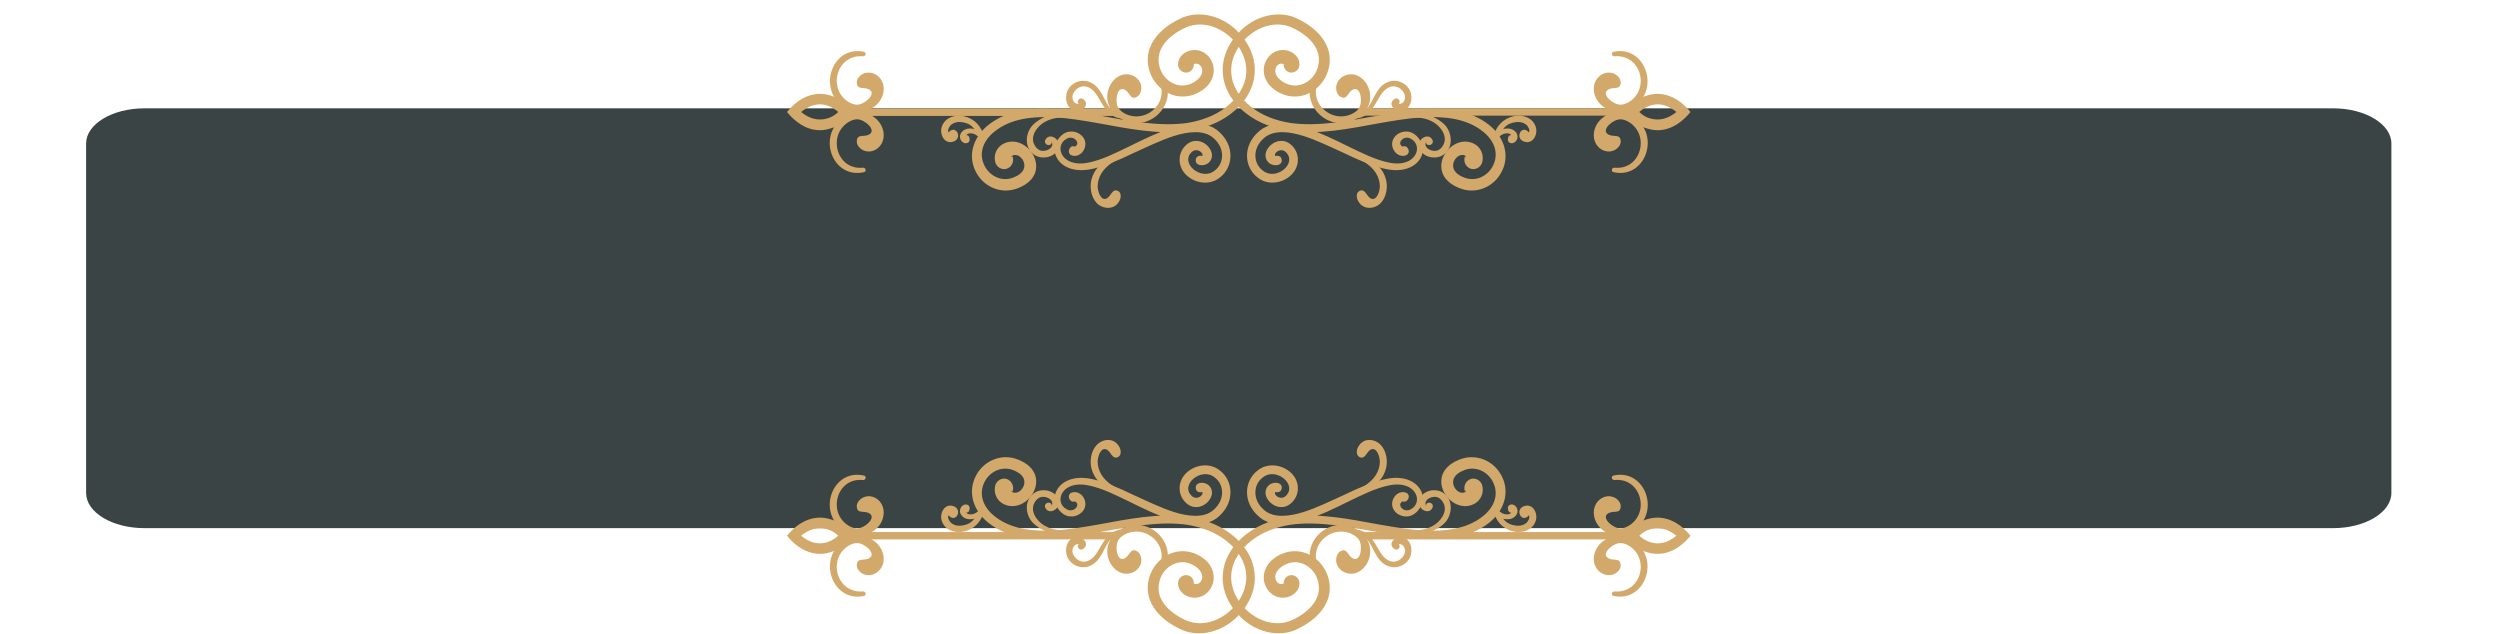
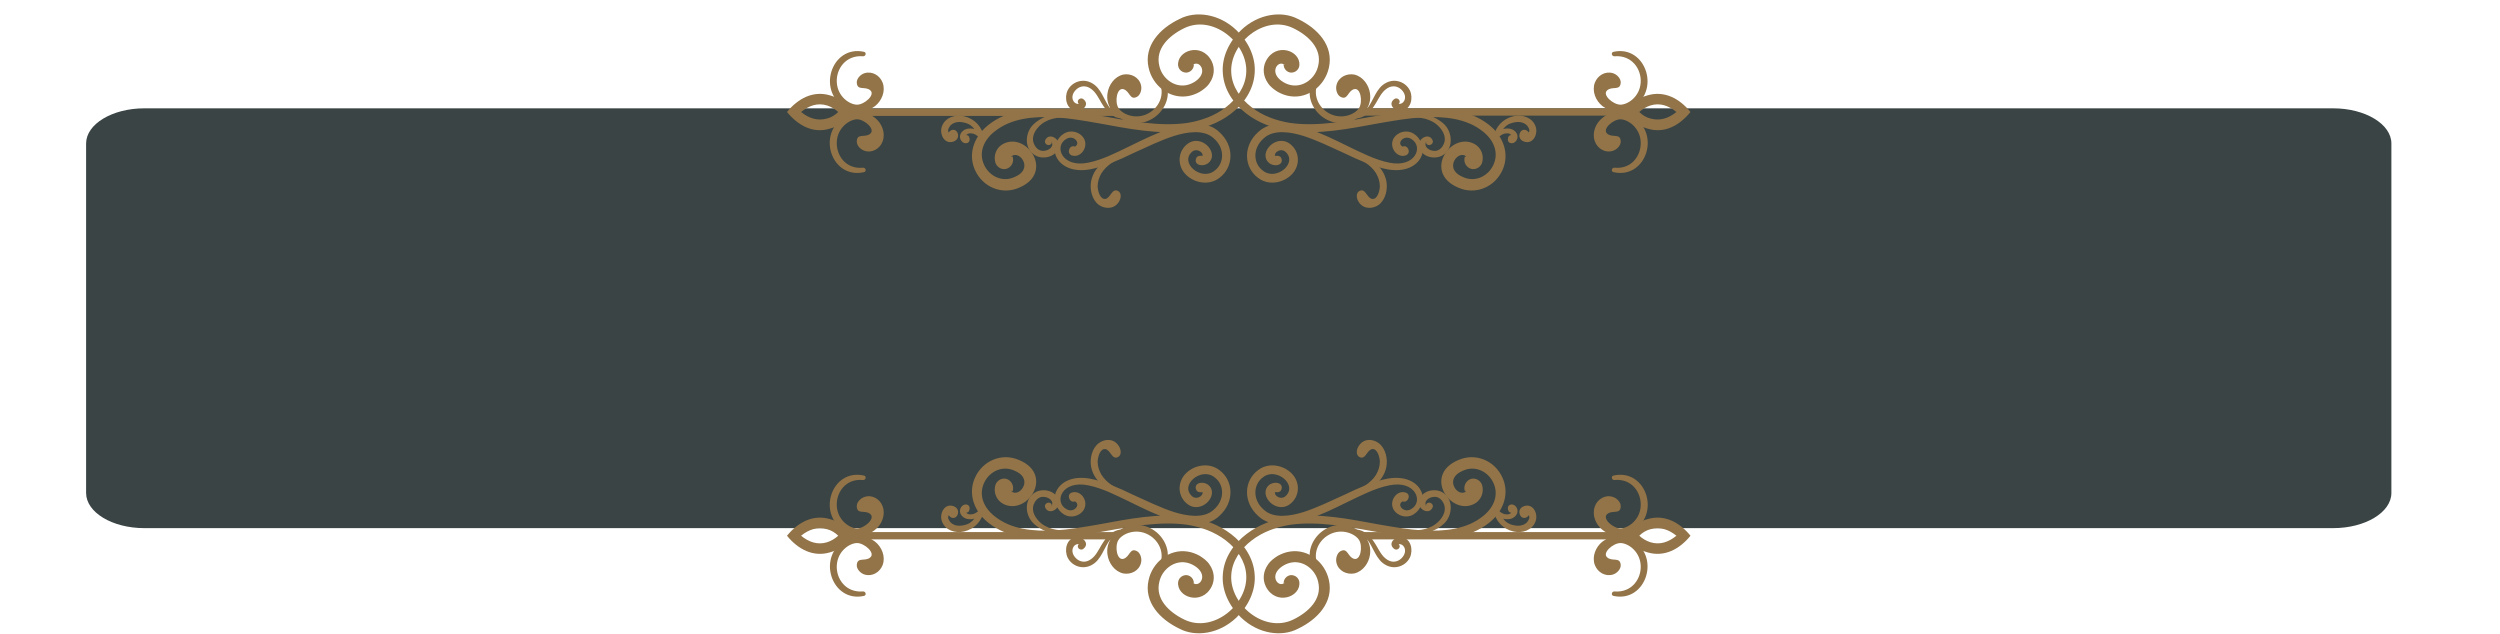
<svg xmlns="http://www.w3.org/2000/svg" version="1.1" id="Calque_1" x="0px" y="0px" viewBox="0 0 888.5 225.1" style="enable-background:new 0 0 888.5 225.1;" xml:space="preserve">
  <style type="text/css">
	.st0{fill:#3A4444;}
- 	.st1{fill:#D2A96A;}
+ 	.st1{fill:#927448;}
</style>
  <path class="st0" d="M829.2,187.7H51.3c-11.4,0-20.7-5.6-20.7-12.5V51c0-6.9,9.3-12.5,20.7-12.5h777.9c11.4,0,20.7,5.6,20.7,12.5  v124.2C849.9,182.1,840.6,187.7,829.2,187.7z" />
  <g>
    <g>
      <path class="st1" d="M359.8,55.4c0,0.3-0.1,0.4-0.2,0.4s-0.2,0-0.1-0.2c0.3-0.4,0.9-0.6,1.6-0.5c2.4,0.2,5.5,5.3-0.5,7.8    c-4.3,2-8.9-0.2-10.8-4.2c-2.1-4.4-0.2-8.9,3.6-11.9c5.9-4.8,13.9-5.5,21.5-5.1c5.2,0.3,10.3,1.2,15.5,2.1    c10.4,1.9,21.5,4.2,31.9,2.7c5.4-0.8,10.8-2.7,15.2-6.1c4.6-3.5,8-8.5,8.4-14.3c0.5-5.9-2.4-11.5-6.5-15.4    c-6.2-5.9-14.5-6.9-20.1-4c-7.2,3.4-12.8,9.6-11.1,17.3c1.4,6.5,7.4,11.1,13.7,10.2c1.6-0.2,3.1-0.8,4.4-1.5    c1.3-0.8,2.7-1.8,3.6-3.2c1.6-2.3,2-5.2,0.7-7.8c-3.5-6.8-12.4-3.8-11.9,1.6c0.2,1.5,1.5,2.6,3.1,2.5c1.5-0.2,2.6-1.5,2.5-3.1    c0,0.1-0.3,0.5-0.3,0.4c-0.1-0.1,0.2-0.3,0.6-0.4c1.8-0.6,3.7,2,2,4.5c-1,1.5-3.2,2.8-5.2,3.1c-4.3,0.7-8.5-2.6-9.4-7    c-1.4-5.9,3.3-10.6,8.9-13.3c10.3-5,22.8,5.5,22,16c-0.3,4.8-3.3,9.1-7.2,12.1c-4,3.1-8.8,4.8-13.8,5.6c-9.8,1.4-21-0.8-31-2.6    c-5.2-0.9-10.4-1.9-15.8-2.3c-8.4-0.6-17,0.3-23.7,5.5c-1.1,0.9-2.2,1.9-3.1,3.1c-3.2,4.3-3.6,9-1.8,13c2.7,6.1,9.6,9,15.7,6.3    c12.7-5.3,2.8-19.9-5.6-15.6c-2.4,1.2-3.8,4.2-2.7,7.1c0.8,1.6,2.7,2.4,4.3,1.6S360.5,57.1,359.8,55.4z" />
    </g>
    <g>
      <path class="st1" d="M520.7,55.4c0,0.3,0.1,0.4,0.2,0.4c0.1,0,0.2,0,0.1-0.2c-0.3-0.4-0.9-0.6-1.6-0.5c-2.4,0.2-5.5,5.3,0.5,7.8    c4.3,2,8.9-0.2,10.8-4.2c2.1-4.4,0.2-8.9-3.6-11.9c-5.9-4.8-13.9-5.5-21.5-5.1c-5.2,0.3-10.3,1.2-15.5,2.1    c-10.4,1.9-21.5,4.2-31.9,2.7c-5.4-0.8-10.8-2.7-15.2-6.1c-4.6-3.5-8-8.5-8.4-14.3c-0.5-5.9,2.4-11.5,6.5-15.4    c6.2-5.9,14.5-6.9,20.1-4c7.2,3.4,12.8,9.6,11.1,17.3c-1.4,6.5-7.4,11.1-13.7,10.2c-1.6-0.2-3.1-0.8-4.4-1.5    c-1.3-0.8-2.7-1.8-3.6-3.2c-1.6-2.3-2-5.2-0.7-7.8c3.5-6.8,12.4-3.8,11.9,1.6c-0.2,1.5-1.5,2.6-3.1,2.5c-1.5-0.2-2.6-1.5-2.5-3.1    c0,0.1,0.3,0.5,0.3,0.4c0.1-0.1-0.2-0.3-0.6-0.4c-1.8-0.6-3.7,2-2,4.5c1,1.5,3.2,2.8,5.2,3.1c4.3,0.7,8.5-2.6,9.4-7    c1.4-5.9-3.3-10.6-8.9-13.3c-10.3-5-22.8,5.5-22,16c0.3,4.8,3.3,9.1,7.2,12.1c4,3.1,8.8,4.8,13.8,5.6c9.8,1.4,21-0.8,31-2.6    c5.2-0.9,10.4-1.9,15.8-2.3c8.4-0.6,17,0.3,23.7,5.5c1.1,0.9,2.2,1.9,3.1,3.1c3.2,4.3,3.6,9,1.8,13c-2.7,6.1-9.6,9-15.7,6.3    c-12.7-5.3-2.8-19.9,5.6-15.6c2.4,1.2,3.8,4.2,2.7,7.1c-0.8,1.6-2.7,2.4-4.3,1.6S520,57.1,520.7,55.4z" />
    </g>
    <g>
      <path class="st1" d="M380.8,55.2c3.3,1.2,6.3-3.1,4.3-6.2c-1.3-2-4.4-3.1-7-1.5c-2.4,1.4-4.3,5.2-2.6,8.4c1.5,3,5.5,5.4,11.8,4.3    c2.8-0.5,5.4-1.4,7.9-2.4s5-2.1,7.4-3.3c4.9-2.2,9.7-4.6,14.7-6.2c4.5-1.4,10.5-2.4,14,0.8c4.2,3.6,3.8,9.1,0.3,11.6    c-4.7,3.7-12.5-2.8-7.9-6.8c1.6-1.3,3.6,0.1,3.7,1.1c0,0.3,0,0.4-0.1,0.4c-0.2,0-2-0.4-2.3,1.2c-0.5,2.3,2.9,2.8,4.6,1.2    c3.9-3.6-3-10.8-8-6.3c-2.6,2.3-3.2,6.2-1.1,9.4c2.7,3.9,8.8,5.5,12.9,2.3c5-3.7,5.5-11.4-0.2-16.4c-4.3-4-11.2-3-16.8-1.3    c-5.3,1.7-10.1,4.1-15,6.5c-4.8,2.3-9.6,4.8-14.6,5.8c-9.5,2-12.4-6-7.7-8.5c2.5-1.4,5,1.5,3.1,2.7c-0.3,0.2-0.5,0.1-0.2,0.1    C380.2,51.3,378.9,54.3,380.8,55.2z" />
    </g>
    <g>
      <path class="st1" d="M499.7,55.2c-3.3,1.2-6.3-3.1-4.3-6.2c1.3-2,4.4-3.1,7-1.5c2.4,1.4,4.3,5.2,2.6,8.4c-1.5,3-5.5,5.4-11.8,4.3    c-2.8-0.5-5.4-1.4-7.9-2.4s-5-2.1-7.4-3.3c-4.9-2.2-9.7-4.6-14.7-6.2c-4.5-1.4-10.5-2.4-14,0.8c-4.2,3.6-3.8,9.1-0.3,11.6    c4.7,3.7,12.5-2.8,7.9-6.8c-1.6-1.3-3.6,0.1-3.7,1.1c0,0.3,0,0.4,0.1,0.4c0.2,0,2-0.4,2.3,1.2c0.5,2.3-2.9,2.8-4.6,1.2    c-3.9-3.6,3-10.8,8-6.3c2.6,2.3,3.2,6.2,1.1,9.4c-2.7,3.9-8.8,5.5-12.9,2.3c-5-3.7-5.5-11.4,0.2-16.4c4.3-4,11.2-3,16.8-1.3    c5.3,1.7,10.1,4.1,15,6.5c4.8,2.3,9.6,4.8,14.6,5.8c9.5,2,12.4-6,7.7-8.5c-2.5-1.4-5,1.5-3.1,2.7c0.3,0.2,0.5,0.1,0.2,0.1    C500.3,51.3,501.7,54.3,499.7,55.2z" />
    </g>
    <g>
      <path class="st1" d="M379.4,32.2c1.5-3.1,5.3-4.4,8.4-2.8c3.7,1.8,4.5,6.4,6.9,9.3c-0.9-1.6-1.4-3.4-1.1-5.5c0.4-3,2.5-6,5.6-6.7    c2.7-0.5,5.6,0.9,6.3,3.7c0.4,1.4-0.1,3.5-1.4,4.2c-2.6,1.4-2.5-2-4.8-2.7c-2.4-0.7-3.2,4.5-1.8,6.7s6.1,4.3,10.6,1.9    c4.3-2.3,6.6-7.9,2.9-12.8c-0.6-0.8,0.4-1.9,1.2-1.2c8.3,8.5-3.1,22.2-14,15.8c-2.7-0.4-4.4-2-5.9-4.2c-1.2-1.7-2-3.7-3.4-5.3    c-2.6-2.8-5.1-2.1-6.5-0.7c-2.5,2.5-0.8,5.3,1,5c-1.1-1.1,0.6-2.6,1.7-1.6c2.3,1.9-0.4,4.4-2.7,4.1    C379,38.9,378.2,34.8,379.4,32.2z" />
    </g>
    <g>
      <path class="st1" d="M501.1,32.2c-1.5-3.1-5.3-4.4-8.4-2.8c-3.7,1.8-4.5,6.4-6.9,9.3c0.9-1.6,1.4-3.4,1.1-5.5    c-0.4-3-2.5-6-5.6-6.7c-2.7-0.5-5.6,0.9-6.3,3.7c-0.4,1.4,0.1,3.5,1.4,4.2c2.6,1.4,2.5-2,4.8-2.7c2.4-0.7,3.2,4.5,1.8,6.7    c-1.4,2.2-6.1,4.3-10.6,1.9c-4.3-2.3-6.6-7.9-2.9-12.8c0.6-0.8-0.4-1.9-1.2-1.2c-8.3,8.5,3.1,22.2,14,15.8c2.7-0.4,4.4-2,5.9-4.2    c1.2-1.7,2-3.7,3.4-5.3c2.6-2.8,5.1-2.1,6.5-0.7c2.5,2.5,0.8,5.3-1,5c1.1-1.1-0.6-2.6-1.7-1.6c-2.3,1.9,0.4,4.4,2.7,4.1    C501.5,38.9,502.3,34.8,501.1,32.2z" />
    </g>
    <g>
      <path class="st1" d="M390.5,72.8c-2.4-1.8-3.3-5.5-2.7-8.5c1.2-5.7,6.5-8.9,11.9-9.5c0.3,0,0.5,0.4,0.2,0.5    c-3.1,1.4-6.5,3.2-8.4,6.2c-0.9,1.5-1.4,3.1-1.4,4.8c0.1,1.9,1,4.6,2.7,4.4c2-0.3,2.3-4,4.6-2.8c1.3,0.7,1.1,2.8,0,4.2    C395.5,74.6,392.3,74.1,390.5,72.8z" />
    </g>
    <g>
      <path class="st1" d="M490,72.8c2.4-1.8,3.3-5.5,2.7-8.5c-1.2-5.7-6.5-8.9-11.9-9.5c-0.3,0-0.5,0.4-0.2,0.5    c3.1,1.4,6.5,3.2,8.4,6.2c0.9,1.5,1.4,3.1,1.4,4.8c-0.1,1.9-1,4.6-2.7,4.4c-2-0.3-2.3-4-4.6-2.8c-1.3,0.7-1.1,2.8,0,4.2    C485,74.6,488.2,74.1,490,72.8z" />
    </g>
    <g>
      <path class="st1" d="M334.8,44.8c1.2-3.1,4.7-4.2,7.8-3.5c3.8,0.9,6.4,3.7,7.1,7.5c0,0.2,0,0.3-0.1,0.4c-0.1,0.2-0.2,0.3-0.4,0.4    c-0.3,0.2-0.8,0.2-1-0.3c-0.1-0.1-0.1-0.3-0.2-0.4c-0.1-0.2-0.3-0.4-0.5-0.5c-0.5-0.4-1-0.7-1.6-0.9c-0.6-0.1-1.2-0.2-1.8,0    c-0.3,0.1-0.5,0.3-0.7,0.5c0.5,0,1,0.3,1.1,0.9c0,0.2,0.1,0.3,0.1,0.5c0.1,1-0.6,1.6-1.6,1.5c-1.2-0.2-2-1.5-1.8-2.7    s1.3-2.1,2.4-2.4c0.9-0.2,1.9-0.2,2.7,0.1c-0.8-1.1-1.8-1.9-3.5-2.3c-1.2-0.3-2.5-0.4-3.7,0.1c-0.6,0.3-1.3,0.7-1.6,1.3    c-0.1,0.2-0.3,0.5-0.4,0.7c-0.2,0.5-0.2,1,0.1,1.4c0.1-0.2,0.3-0.4,0.5-0.6c2.4-1.7,4.3,2.7,1.2,3.8    C335.6,51.5,333.7,47.5,334.8,44.8z" />
    </g>
    <g>
      <path class="st1" d="M545.7,44.8c-1.2-3.1-4.7-4.2-7.8-3.5c-3.8,0.9-6.4,3.7-7.1,7.5c0,0.2,0,0.3,0.1,0.4c0.1,0.2,0.2,0.3,0.4,0.4    c0.3,0.2,0.8,0.2,1-0.3c0.1-0.1,0.1-0.3,0.2-0.4c0.1-0.2,0.3-0.4,0.5-0.5c0.5-0.4,1-0.7,1.6-0.9c0.6-0.1,1.2-0.2,1.8,0    c0.3,0.1,0.5,0.3,0.7,0.5c-0.5,0-1,0.3-1.1,0.9c0,0.2-0.1,0.3-0.1,0.5c-0.1,1,0.6,1.6,1.6,1.5c1.2-0.2,2-1.5,1.8-2.7    s-1.3-2.1-2.4-2.4c-0.9-0.2-1.9-0.2-2.7,0.1c0.8-1.1,1.8-1.9,3.5-2.3c1.2-0.3,2.5-0.4,3.7,0.1c0.6,0.3,1.3,0.7,1.6,1.3    c0.1,0.2,0.3,0.5,0.4,0.7c0.2,0.5,0.2,1-0.1,1.4c-0.1-0.2-0.3-0.4-0.5-0.6c-2.4-1.7-4.3,2.7-1.2,3.8    C544.9,51.5,546.8,47.5,545.7,44.8z" />
    </g>
    <g>
      <path class="st1" d="M367,44.5c2.8-3,9.2-5.5,13.1-3.4c0.3,0.2,0.2,0.7-0.2,0.7c-3.9-0.3-8,0.3-10.8,3.3c-1.7,1.8-2.7,4.3-1.4,6.5    c0.7,1.3,1.9,2.2,3.4,2c1.5-0.1,3.8-1.4,2.5-3.5c0.7,1.1-0.8,1.9-1.7,1.2c-0.1-0.1-0.2-0.1-0.2-0.2c-0.3-0.2-0.4-0.7-0.3-1.1    c1.1-3,5.1-1,4.9,1.7c-0.3,3.9-5.4,5.3-8.4,3.5C364,53,364.2,47.5,367,44.5z" />
    </g>
    <g>
      <path class="st1" d="M513.6,44.5c-2.8-3-9.2-5.5-13.1-3.4c-0.3,0.2-0.2,0.7,0.2,0.7c3.9-0.3,8,0.3,10.8,3.3    c1.7,1.8,2.7,4.3,1.4,6.5c-0.7,1.3-1.9,2.2-3.4,2c-1.5-0.1-3.8-1.4-2.5-3.5c-0.7,1.1,0.8,1.9,1.7,1.2c0.1-0.1,0.2-0.1,0.2-0.2    c0.3-0.2,0.4-0.7,0.3-1.1c-1.1-3-5.1-1-4.9,1.7c0.3,3.9,5.4,5.3,8.4,3.5C516.5,53,516.3,47.5,513.6,44.5z" />
    </g>
    <g>
      <rect x="300" y="38.6" class="st1" width="97.5" height="2.6" />
    </g>
    <g>
      <rect x="483" y="38.5" class="st1" width="97.5" height="2.6" />
    </g>
    <g>
      <g>
        <path class="st1" d="M279.7,39.8c3.9-4.8,9.3-7.7,15.3-5.9c3.4,0.9,6.1,3.2,7.8,5.9c-1.7,2.8-4.4,5-7.8,5.9     C289,47.6,283.6,44.6,279.7,39.8z M297.9,39.8c-1.1-1-2.4-1.8-3.9-2.3c-3.5-1.1-6.6,0.1-9.3,2.3c2.7,2.2,5.8,3.3,9.3,2.3     C295.5,41.7,296.8,40.9,297.9,39.8z" />
      </g>
      <g>
        <path class="st1" d="M305.7,39.8c1.8-0.1,3.6-0.8,5.3-2.1c2.4-1.9,3.8-5.3,2.7-8.3c-1-2.6-3.7-4.2-6.4-3.4     c-1.4,0.4-2.9,1.9-2.8,3.4c0.2,3,3,1.1,4.8,2.7c1.9,1.6-2.1,5.1-4.7,5.1s-6.9-2.8-7.2-7.9c-0.3-4.8,3.2-9.8,9.3-9.3     c1,0.1,1.4-1.4,0.3-1.6c-11.6-2.5-17.1,14.5-6,20.2c0.4,0.5,0.9,0.9,1.4,1.2c-0.5,0.3-0.9,0.7-1.4,1.2c-11.2,5.8-5.7,22.8,6,20.2     c1.1-0.2,0.7-1.7-0.3-1.6c-6.1,0.6-9.6-4.4-9.3-9.3c0.3-5.1,4.7-7.9,7.2-7.9c2.6,0,6.6,3.5,4.7,5.1c-1.8,1.6-4.7-0.3-4.8,2.7     c-0.1,1.5,1.4,3,2.8,3.4c2.7,0.9,5.5-0.8,6.4-3.4c1.1-3-0.3-6.4-2.7-8.3C309.4,40.6,307.5,39.9,305.7,39.8z" />
      </g>
    </g>
    <g>
      <g>
        <path class="st1" d="M600.8,39.8c-3.9-4.8-9.3-7.7-15.3-5.9c-3.4,0.9-6.1,3.2-7.8,5.9c1.7,2.8,4.4,5,7.8,5.9     C591.5,47.6,596.9,44.6,600.8,39.8z M582.6,39.8c1.1-1,2.4-1.8,3.9-2.3c3.5-1.1,6.6,0.1,9.3,2.3c-2.7,2.2-5.8,3.3-9.3,2.3     C585,41.7,583.7,40.9,582.6,39.8z" />
      </g>
      <g>
        <path class="st1" d="M574.8,39.8c-1.8-0.1-3.6-0.8-5.3-2.1c-2.4-1.9-3.8-5.3-2.7-8.3c1-2.6,3.7-4.2,6.4-3.4     c1.4,0.4,2.9,1.9,2.8,3.4c-0.2,3-3,1.1-4.8,2.7c-1.9,1.6,2.1,5.1,4.7,5.1c2.6,0,6.9-2.8,7.2-7.9c0.3-4.8-3.2-9.8-9.3-9.3     c-1,0.1-1.4-1.4-0.3-1.6c11.6-2.5,17.1,14.5,6,20.2c-0.4,0.5-0.9,0.9-1.4,1.2c0.5,0.3,0.9,0.7,1.4,1.2c11.2,5.8,5.7,22.8-6,20.2     c-1.1-0.2-0.7-1.7,0.3-1.6c6.1,0.6,9.6-4.4,9.3-9.3c-0.3-5.1-4.7-7.9-7.2-7.9c-2.6,0-6.6,3.5-4.7,5.1c1.8,1.6,4.7-0.3,4.8,2.7     c0.1,1.5-1.4,3-2.8,3.4c-2.7,0.9-5.5-0.8-6.4-3.4c-1.1-3,0.3-6.4,2.7-8.3C571.1,40.6,573,39.9,574.8,39.8z" />
      </g>
    </g>
  </g>
  <g>
    <g>
      <path class="st1" d="M359.8,174.8c0-0.3-0.1-0.4-0.2-0.4s-0.2,0-0.1,0.2c0.3,0.4,0.9,0.6,1.6,0.5c2.4-0.2,5.5-5.3-0.5-7.8    c-4.3-2-8.9,0.2-10.8,4.2c-2.1,4.4-0.2,8.9,3.6,11.9c5.9,4.8,13.9,5.5,21.5,5.1c5.2-0.3,10.3-1.2,15.5-2.1    c10.4-1.9,21.5-4.2,31.9-2.7c5.4,0.8,10.8,2.7,15.2,6.1c4.6,3.5,8,8.5,8.4,14.3c0.5,5.9-2.4,11.5-6.5,15.4    c-6.2,5.9-14.5,6.9-20.1,4c-7.2-3.4-12.8-9.6-11.1-17.3c1.4-6.5,7.4-11.1,13.7-10.2c1.6,0.2,3.1,0.8,4.4,1.5    c1.3,0.8,2.7,1.8,3.6,3.2c1.6,2.3,2,5.2,0.7,7.8c-3.5,6.8-12.4,3.8-11.9-1.6c0.2-1.5,1.5-2.6,3.1-2.5c1.5,0.2,2.6,1.5,2.5,3.1    c0-0.1-0.3-0.5-0.3-0.4c-0.1,0.1,0.2,0.3,0.6,0.4c1.8,0.6,3.7-2,2-4.5c-1-1.5-3.2-2.8-5.2-3.1c-4.3-0.7-8.5,2.6-9.4,7    c-1.4,5.9,3.3,10.6,8.9,13.3c10.3,5,22.8-5.5,22-16c-0.3-4.8-3.3-9.1-7.2-12.1c-4-3.1-8.8-4.8-13.8-5.6c-9.8-1.4-21,0.8-31,2.6    c-5.2,0.9-10.4,1.9-15.8,2.3c-8.4,0.6-17-0.3-23.7-5.5c-1.1-0.9-2.2-1.9-3.1-3.1c-3.2-4.3-3.6-9-1.8-13c2.7-6.1,9.6-9,15.7-6.3    c12.7,5.3,2.8,19.9-5.6,15.6c-2.4-1.2-3.8-4.2-2.7-7.1c0.8-1.6,2.7-2.4,4.3-1.6C359.8,171.2,360.5,173.2,359.8,174.8z" />
    </g>
    <g>
      <path class="st1" d="M520.7,174.8c0-0.3,0.1-0.4,0.2-0.4c0.1,0,0.2,0,0.1,0.2c-0.3,0.4-0.9,0.6-1.6,0.5c-2.4-0.2-5.5-5.3,0.5-7.8    c4.3-2,8.9,0.2,10.8,4.2c2.1,4.4,0.2,8.9-3.6,11.9c-5.9,4.8-13.9,5.5-21.5,5.1c-5.2-0.3-10.3-1.2-15.5-2.1    c-10.4-1.9-21.5-4.2-31.9-2.7c-5.4,0.8-10.8,2.7-15.2,6.1c-4.6,3.5-8,8.5-8.4,14.3c-0.5,5.9,2.4,11.5,6.5,15.4    c6.2,5.9,14.5,6.9,20.1,4c7.2-3.4,12.8-9.6,11.1-17.3c-1.4-6.5-7.4-11.1-13.7-10.2c-1.6,0.2-3.1,0.8-4.4,1.5    c-1.3,0.8-2.7,1.8-3.6,3.2c-1.6,2.3-2,5.2-0.7,7.8c3.5,6.8,12.4,3.8,11.9-1.6c-0.2-1.5-1.5-2.6-3.1-2.5c-1.5,0.2-2.6,1.5-2.5,3.1    c0-0.1,0.3-0.5,0.3-0.4c0.1,0.1-0.2,0.3-0.6,0.4c-1.8,0.6-3.7-2-2-4.5c1-1.5,3.2-2.8,5.2-3.1c4.3-0.7,8.5,2.6,9.4,7    c1.4,5.9-3.3,10.6-8.9,13.3c-10.3,5-22.8-5.5-22-16c0.3-4.8,3.3-9.1,7.2-12.1c4-3.1,8.8-4.8,13.8-5.6c9.8-1.4,21,0.8,31,2.6    c5.2,0.9,10.4,1.9,15.8,2.3c8.4,0.6,17-0.3,23.7-5.5c1.1-0.9,2.2-1.9,3.1-3.1c3.2-4.3,3.6-9,1.8-13c-2.7-6.1-9.6-9-15.7-6.3    c-12.7,5.3-2.8,19.9,5.6,15.6c2.4-1.2,3.8-4.2,2.7-7.1c-0.8-1.6-2.7-2.4-4.3-1.6C520.7,171.2,520,173.2,520.7,174.8z" />
    </g>
    <g>
      <path class="st1" d="M380.8,175.1c3.3-1.2,6.3,3.1,4.3,6.2c-1.3,2-4.4,3.1-7,1.5c-2.4-1.4-4.3-5.2-2.6-8.4c1.5-3,5.5-5.4,11.8-4.3    c2.8,0.5,5.4,1.4,7.9,2.4s5,2.1,7.4,3.3c4.9,2.2,9.7,4.6,14.7,6.2c4.5,1.4,10.5,2.4,14-0.8c4.2-3.6,3.8-9.1,0.3-11.6    c-4.7-3.7-12.5,2.8-7.9,6.8c1.6,1.3,3.6-0.1,3.7-1.1c0-0.3,0-0.4-0.1-0.4c-0.2,0-2,0.4-2.3-1.2c-0.5-2.3,2.9-2.8,4.6-1.2    c3.9,3.6-3,10.8-8,6.3c-2.6-2.3-3.2-6.2-1.1-9.4c2.7-3.9,8.8-5.5,12.9-2.3c5,3.7,5.5,11.4-0.2,16.4c-4.3,4-11.2,3-16.8,1.3    c-5.3-1.7-10.1-4.1-15-6.5c-4.8-2.3-9.6-4.8-14.6-5.8c-9.5-2-12.4,6-7.7,8.5c2.5,1.4,5-1.5,3.1-2.7c-0.3-0.2-0.5-0.1-0.2-0.1    C380.2,178.9,378.9,175.9,380.8,175.1z" />
    </g>
    <g>
      <path class="st1" d="M499.7,175.1c-3.3-1.2-6.3,3.1-4.3,6.2c1.3,2,4.4,3.1,7,1.5c2.4-1.4,4.3-5.2,2.6-8.4c-1.5-3-5.5-5.4-11.8-4.3    c-2.8,0.5-5.4,1.4-7.9,2.4s-5,2.1-7.4,3.3c-4.9,2.2-9.7,4.6-14.7,6.2c-4.5,1.4-10.5,2.4-14-0.8c-4.2-3.6-3.8-9.1-0.3-11.6    c4.7-3.7,12.5,2.8,7.9,6.8c-1.6,1.3-3.6-0.1-3.7-1.1c0-0.3,0-0.4,0.1-0.4c0.2,0,2,0.4,2.3-1.2c0.5-2.3-2.9-2.8-4.6-1.2    c-3.9,3.6,3,10.8,8,6.3c2.6-2.3,3.2-6.2,1.1-9.4c-2.7-3.9-8.8-5.5-12.9-2.3c-5,3.7-5.5,11.4,0.2,16.4c4.3,4,11.2,3,16.8,1.3    c5.3-1.7,10.1-4.1,15-6.5c4.8-2.3,9.6-4.8,14.6-5.8c9.5-2,12.4,6,7.7,8.5c-2.5,1.4-5-1.5-3.1-2.7c0.3-0.2,0.5-0.1,0.2-0.1    C500.3,178.9,501.7,175.9,499.7,175.1z" />
    </g>
    <g>
      <path class="st1" d="M379.4,198.1c1.5,3.1,5.3,4.4,8.4,2.8c3.7-1.8,4.5-6.4,6.9-9.3c-0.9,1.6-1.4,3.4-1.1,5.5c0.4,3,2.5,6,5.6,6.7    c2.7,0.5,5.6-0.9,6.3-3.7c0.4-1.4-0.1-3.5-1.4-4.2c-2.6-1.4-2.5,2-4.8,2.7c-2.4,0.7-3.2-4.5-1.8-6.7s6.1-4.3,10.6-1.9    c4.3,2.3,6.6,7.9,2.9,12.8c-0.6,0.8,0.4,1.9,1.2,1.2c8.3-8.5-3.1-22.2-14-15.8c-2.7,0.4-4.4,2-5.9,4.2c-1.2,1.7-2,3.7-3.4,5.3    c-2.6,2.8-5.1,2.1-6.5,0.7c-2.5-2.5-0.8-5.3,1-5c-1.1,1.1,0.6,2.6,1.7,1.6c2.3-1.9-0.4-4.4-2.7-4.1    C379,191.4,378.2,195.4,379.4,198.1z" />
    </g>
    <g>
      <path class="st1" d="M501.1,198.1c-1.5,3.1-5.3,4.4-8.4,2.8c-3.7-1.8-4.5-6.4-6.9-9.3c0.9,1.6,1.4,3.4,1.1,5.5    c-0.4,3-2.5,6-5.6,6.7c-2.7,0.5-5.6-0.9-6.3-3.7c-0.4-1.4,0.1-3.5,1.4-4.2c2.6-1.4,2.5,2,4.8,2.7c2.4,0.7,3.2-4.5,1.8-6.7    c-1.4-2.2-6.1-4.3-10.6-1.9c-4.3,2.3-6.6,7.9-2.9,12.8c0.6,0.8-0.4,1.9-1.2,1.2c-8.3-8.5,3.1-22.2,14-15.8c2.7,0.4,4.4,2,5.9,4.2    c1.2,1.7,2,3.7,3.4,5.3c2.6,2.8,5.1,2.1,6.5,0.7c2.5-2.5,0.8-5.3-1-5c1.1,1.1-0.6,2.6-1.7,1.6c-2.3-1.9,0.4-4.4,2.7-4.1    C501.5,191.4,502.3,195.4,501.1,198.1z" />
    </g>
    <g>
      <path class="st1" d="M390.5,157.5c-2.4,1.8-3.3,5.5-2.7,8.5c1.2,5.7,6.5,8.9,11.9,9.5c0.3,0,0.5-0.4,0.2-0.5    c-3.1-1.4-6.5-3.2-8.4-6.2c-0.9-1.5-1.4-3.1-1.4-4.8c0.1-1.9,1-4.6,2.7-4.4c2,0.3,2.3,4,4.6,2.8c1.3-0.7,1.1-2.8,0-4.2    C395.5,155.6,392.3,156.1,390.5,157.5z" />
    </g>
    <g>
      <path class="st1" d="M490,157.5c2.4,1.8,3.3,5.5,2.7,8.5c-1.2,5.7-6.5,8.9-11.9,9.5c-0.3,0-0.5-0.4-0.2-0.5    c3.1-1.4,6.5-3.2,8.4-6.2c0.9-1.5,1.4-3.1,1.4-4.8c-0.1-1.9-1-4.6-2.7-4.4c-2,0.3-2.3,4-4.6,2.8c-1.3-0.7-1.1-2.8,0-4.2    C485,155.6,488.2,156.1,490,157.5z" />
    </g>
    <g>
      <path class="st1" d="M334.8,185.4c1.2,3.1,4.7,4.2,7.8,3.5c3.8-0.9,6.4-3.7,7.1-7.5c0-0.2,0-0.3-0.1-0.4c-0.1-0.2-0.2-0.3-0.4-0.4    c-0.3-0.2-0.8-0.2-1,0.3c-0.1,0.1-0.1,0.3-0.2,0.4c-0.1,0.2-0.3,0.4-0.5,0.5c-0.5,0.4-1,0.7-1.6,0.9c-0.6,0.1-1.2,0.2-1.8,0    c-0.3-0.1-0.5-0.3-0.7-0.5c0.5,0,1-0.3,1.1-0.9c0-0.2,0.1-0.3,0.1-0.5c0.1-1-0.6-1.6-1.6-1.5c-1.2,0.2-2,1.5-1.8,2.7    s1.3,2.1,2.4,2.4c0.9,0.2,1.9,0.2,2.7-0.1c-0.8,1.1-1.8,1.9-3.5,2.3c-1.2,0.3-2.5,0.4-3.7-0.1c-0.6-0.3-1.3-0.7-1.6-1.3    c-0.1-0.2-0.3-0.5-0.4-0.7c-0.2-0.5-0.2-1,0.1-1.4c0.1,0.2,0.3,0.4,0.5,0.6c2.4,1.7,4.3-2.7,1.2-3.8    C335.6,178.7,333.7,182.7,334.8,185.4z" />
    </g>
    <g>
      <path class="st1" d="M545.7,185.4c-1.2,3.1-4.7,4.2-7.8,3.5c-3.8-0.9-6.4-3.7-7.1-7.5c0-0.2,0-0.3,0.1-0.4    c0.1-0.2,0.2-0.3,0.4-0.4c0.3-0.2,0.8-0.2,1,0.3c0.1,0.1,0.1,0.3,0.2,0.4c0.1,0.2,0.3,0.4,0.5,0.5c0.5,0.4,1,0.7,1.6,0.9    c0.6,0.1,1.2,0.2,1.8,0c0.3-0.1,0.5-0.3,0.7-0.5c-0.5,0-1-0.3-1.1-0.9c0-0.2-0.1-0.3-0.1-0.5c-0.1-1,0.6-1.6,1.6-1.5    c1.2,0.2,2,1.5,1.8,2.7s-1.3,2.1-2.4,2.4c-0.9,0.2-1.9,0.2-2.7-0.1c0.8,1.1,1.8,1.9,3.5,2.3c1.2,0.3,2.5,0.4,3.7-0.1    c0.6-0.3,1.3-0.7,1.6-1.3c0.1-0.2,0.3-0.5,0.4-0.7c0.2-0.5,0.2-1-0.1-1.4c-0.1,0.2-0.3,0.4-0.5,0.6c-2.4,1.7-4.3-2.7-1.2-3.8    C544.9,178.7,546.8,182.7,545.7,185.4z" />
    </g>
    <g>
      <path class="st1" d="M367,185.7c2.8,3,9.2,5.5,13.1,3.4c0.3-0.2,0.2-0.7-0.2-0.7c-3.9,0.3-8-0.3-10.8-3.3    c-1.7-1.8-2.7-4.3-1.4-6.5c0.7-1.3,1.9-2.2,3.4-2c1.5,0.1,3.8,1.4,2.5,3.5c0.7-1.1-0.8-1.9-1.7-1.2c-0.1,0.1-0.2,0.1-0.2,0.2    c-0.3,0.2-0.4,0.7-0.3,1.1c1.1,3,5.1,1,4.9-1.7c-0.3-3.9-5.4-5.3-8.4-3.5C364,177.3,364.2,182.7,367,185.7z" />
    </g>
    <g>
      <path class="st1" d="M513.6,185.7c-2.8,3-9.2,5.5-13.1,3.4c-0.3-0.2-0.2-0.7,0.2-0.7c3.9,0.3,8-0.3,10.8-3.3    c1.7-1.8,2.7-4.3,1.4-6.5c-0.7-1.3-1.9-2.2-3.4-2c-1.5,0.1-3.8,1.4-2.5,3.5c-0.7-1.1,0.8-1.9,1.7-1.2c0.1,0.1,0.2,0.1,0.2,0.2    c0.3,0.2,0.4,0.7,0.3,1.1c-1.1,3-5.1,1-4.9-1.7c0.3-3.9,5.4-5.3,8.4-3.5C516.5,177.3,516.3,182.7,513.6,185.7z" />
    </g>
    <g>
      <rect x="300" y="189.1" class="st1" width="97.5" height="2.6" />
    </g>
    <g>
      <rect x="483" y="189.1" class="st1" width="97.5" height="2.6" />
    </g>
    <g>
      <g>
        <path class="st1" d="M279.7,190.4c3.9,4.8,9.3,7.7,15.3,5.9c3.4-0.9,6.1-3.2,7.8-5.9c-1.7-2.8-4.4-5-7.8-5.9     C289,182.7,283.6,185.6,279.7,190.4z M297.9,190.4c-1.1,1-2.4,1.8-3.9,2.3c-3.5,1.1-6.6-0.1-9.3-2.3c2.7-2.2,5.8-3.3,9.3-2.3     C295.5,188.5,296.8,189.3,297.9,190.4z" />
      </g>
      <g>
        <path class="st1" d="M305.7,190.4c1.8,0.1,3.6,0.8,5.3,2.1c2.4,1.9,3.8,5.3,2.7,8.3c-1,2.6-3.7,4.2-6.4,3.4     c-1.4-0.4-2.9-1.9-2.8-3.4c0.2-3,3-1.1,4.8-2.7c1.9-1.6-2.1-5.1-4.7-5.1s-6.9,2.8-7.2,7.9c-0.3,4.8,3.2,9.8,9.3,9.3     c1-0.1,1.4,1.4,0.3,1.6c-11.6,2.5-17.1-14.5-6-20.2c0.4-0.5,0.9-0.9,1.4-1.2c-0.5-0.3-0.9-0.7-1.4-1.2c-11.2-5.8-5.7-22.8,6-20.2     c1.1,0.2,0.7,1.7-0.3,1.6c-6.1-0.6-9.6,4.4-9.3,9.3c0.3,5.1,4.7,7.9,7.2,7.9c2.6,0,6.6-3.5,4.7-5.1c-1.8-1.6-4.7,0.3-4.8-2.7     c-0.1-1.5,1.4-3,2.8-3.4c2.7-0.9,5.5,0.8,6.4,3.4c1.1,3-0.3,6.4-2.7,8.3C309.4,189.6,307.5,190.3,305.7,190.4z" />
      </g>
    </g>
    <g>
      <g>
        <path class="st1" d="M600.8,190.4c-3.9,4.8-9.3,7.7-15.3,5.9c-3.4-0.9-6.1-3.2-7.8-5.9c1.7-2.8,4.4-5,7.8-5.9     C591.5,182.7,596.9,185.6,600.8,190.4z M582.6,190.4c1.1,1,2.4,1.8,3.9,2.3c3.5,1.1,6.6-0.1,9.3-2.3c-2.7-2.2-5.8-3.3-9.3-2.3     C585,188.5,583.7,189.3,582.6,190.4z" />
      </g>
      <g>
        <path class="st1" d="M574.8,190.4c-1.8,0.1-3.6,0.8-5.3,2.1c-2.4,1.9-3.8,5.3-2.7,8.3c1,2.6,3.7,4.2,6.4,3.4     c1.4-0.4,2.9-1.9,2.8-3.4c-0.2-3-3-1.1-4.8-2.7c-1.9-1.6,2.1-5.1,4.7-5.1c2.6,0,6.9,2.8,7.2,7.9c0.3,4.8-3.2,9.8-9.3,9.3     c-1-0.1-1.4,1.4-0.3,1.6c11.6,2.5,17.1-14.5,6-20.2c-0.4-0.5-0.9-0.9-1.4-1.2c0.5-0.3,0.9-0.7,1.4-1.2c11.2-5.8,5.7-22.8-6-20.2     c-1.1,0.2-0.7,1.7,0.3,1.6c6.1-0.6,9.6,4.4,9.3,9.3c-0.3,5.1-4.7,7.9-7.2,7.9c-2.6,0-6.6-3.5-4.7-5.1c1.8-1.6,4.7,0.3,4.8-2.7     c0.1-1.5-1.4-3-2.8-3.4c-2.7-0.9-5.5,0.8-6.4,3.4c-1.1,3,0.3,6.4,2.7,8.3C571.1,189.6,573,190.3,574.8,190.4z" />
      </g>
    </g>
  </g>
</svg>
